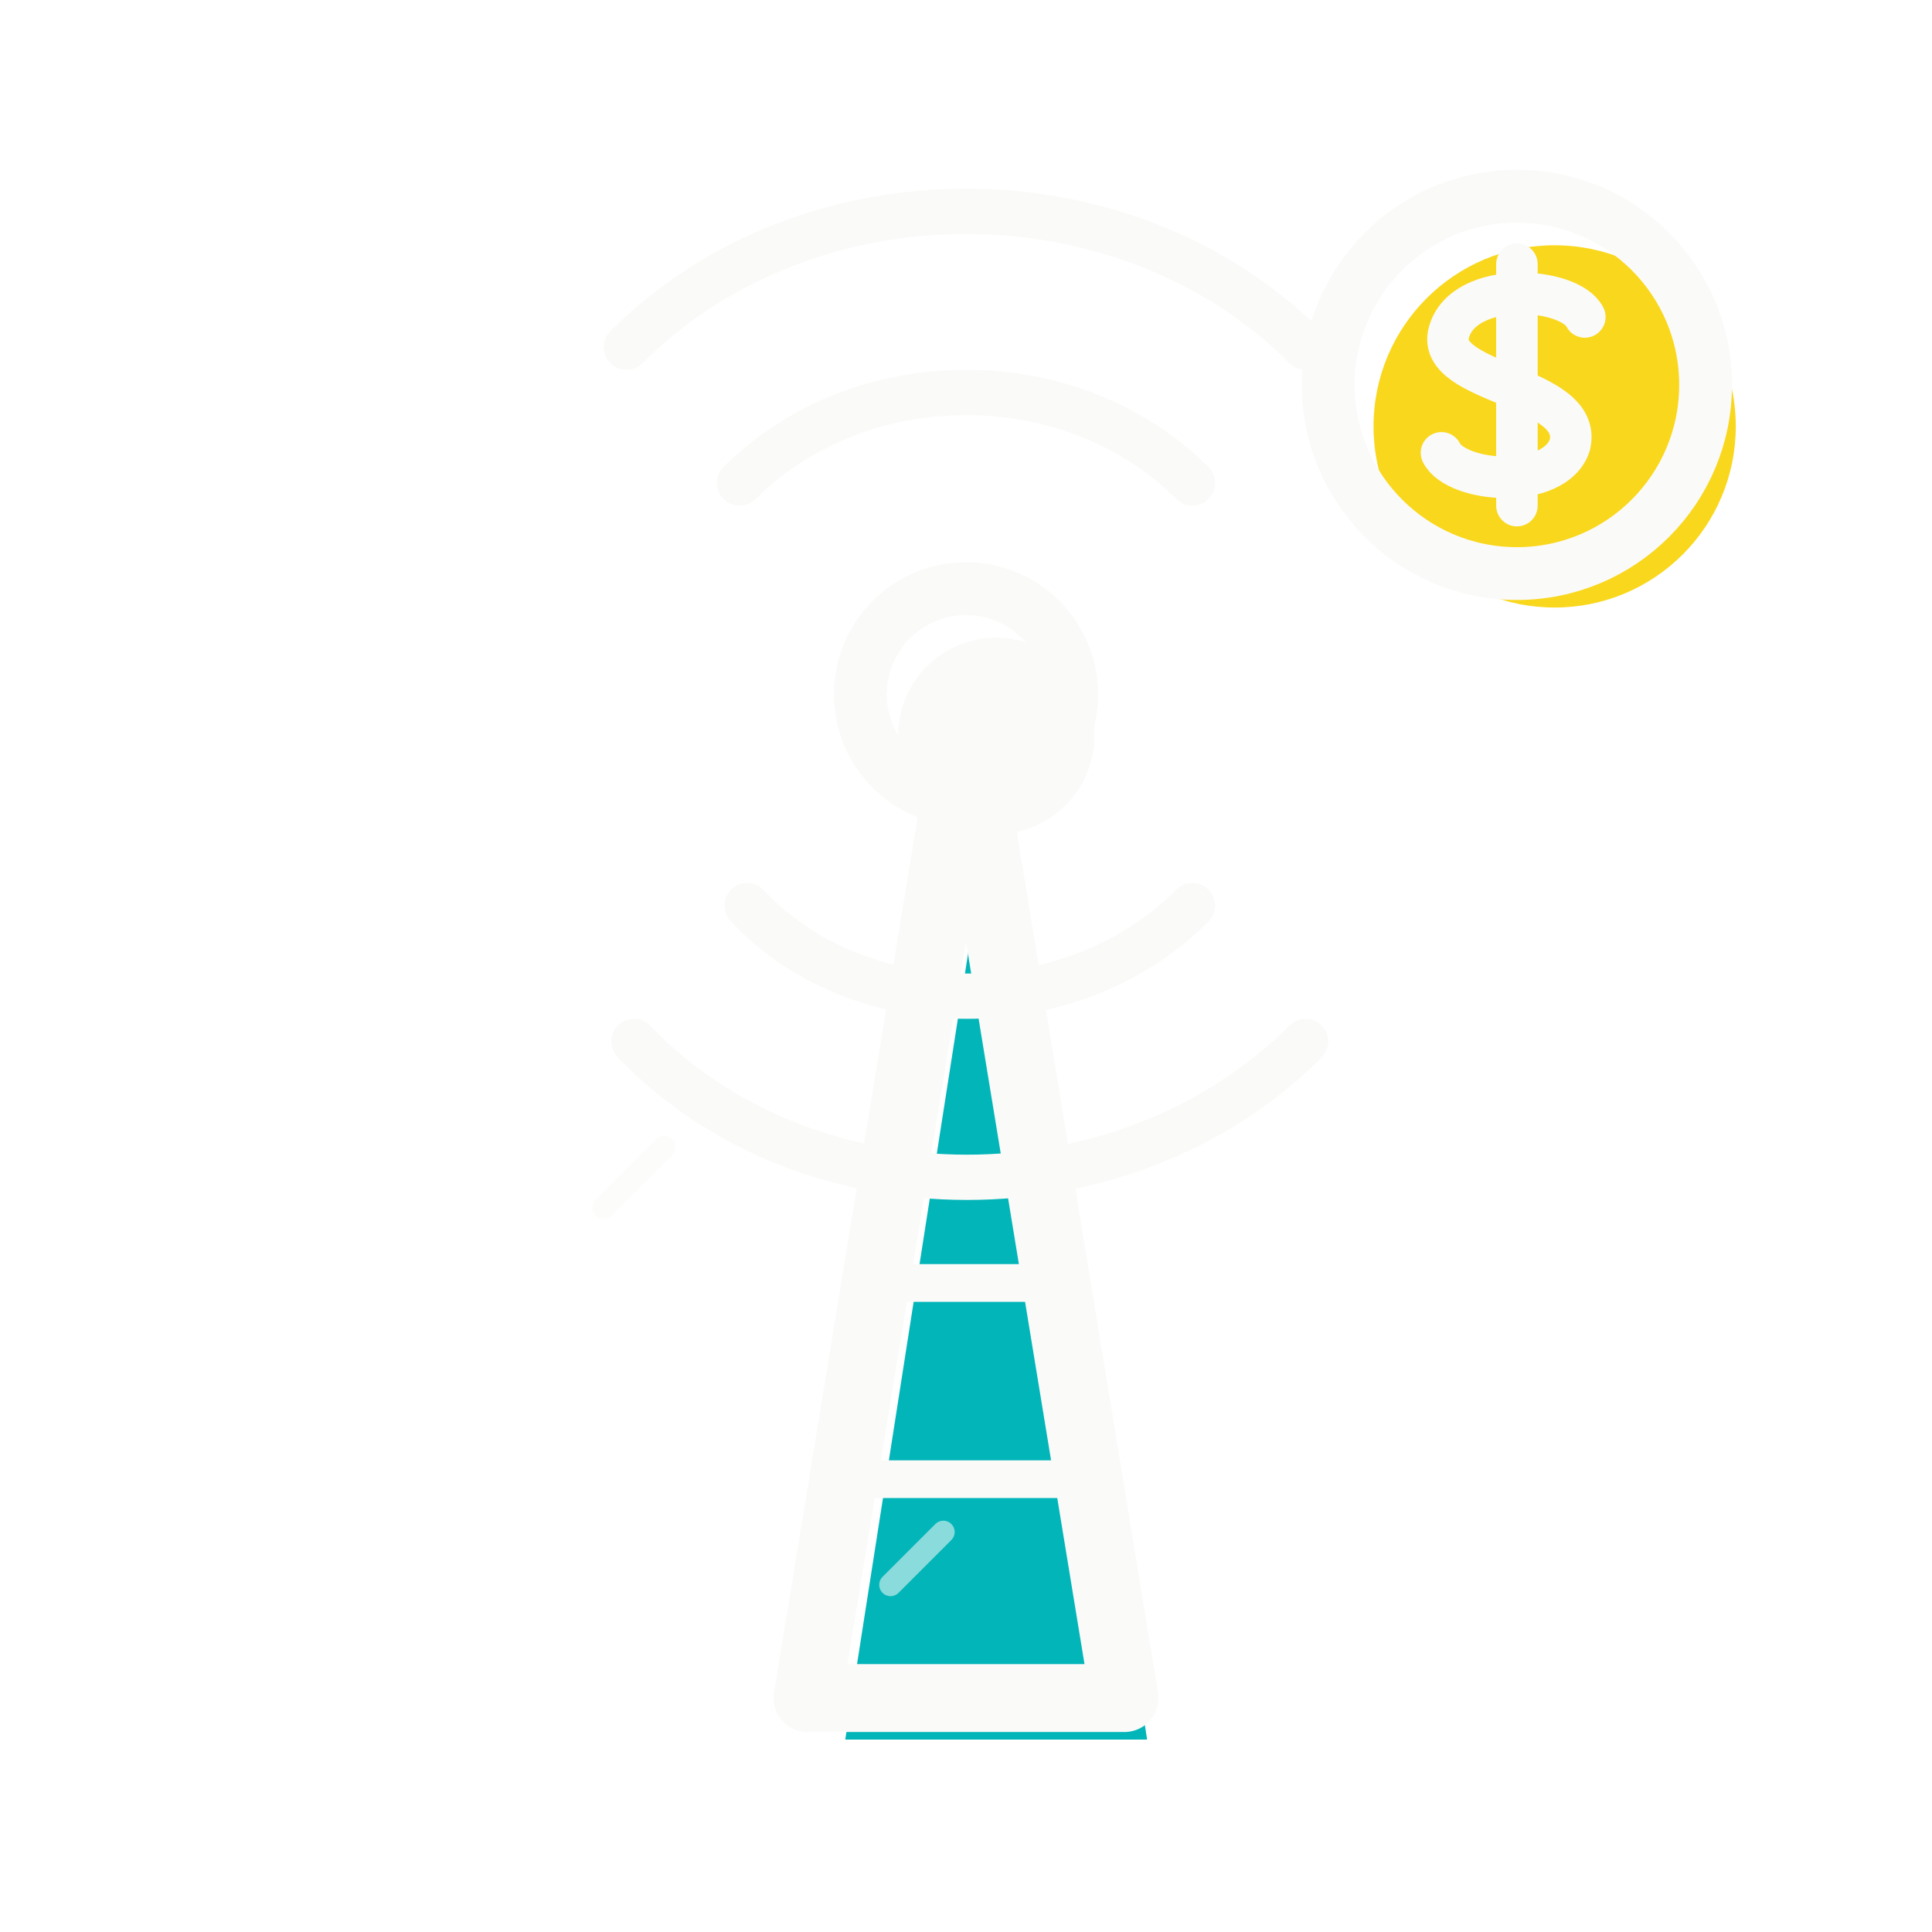
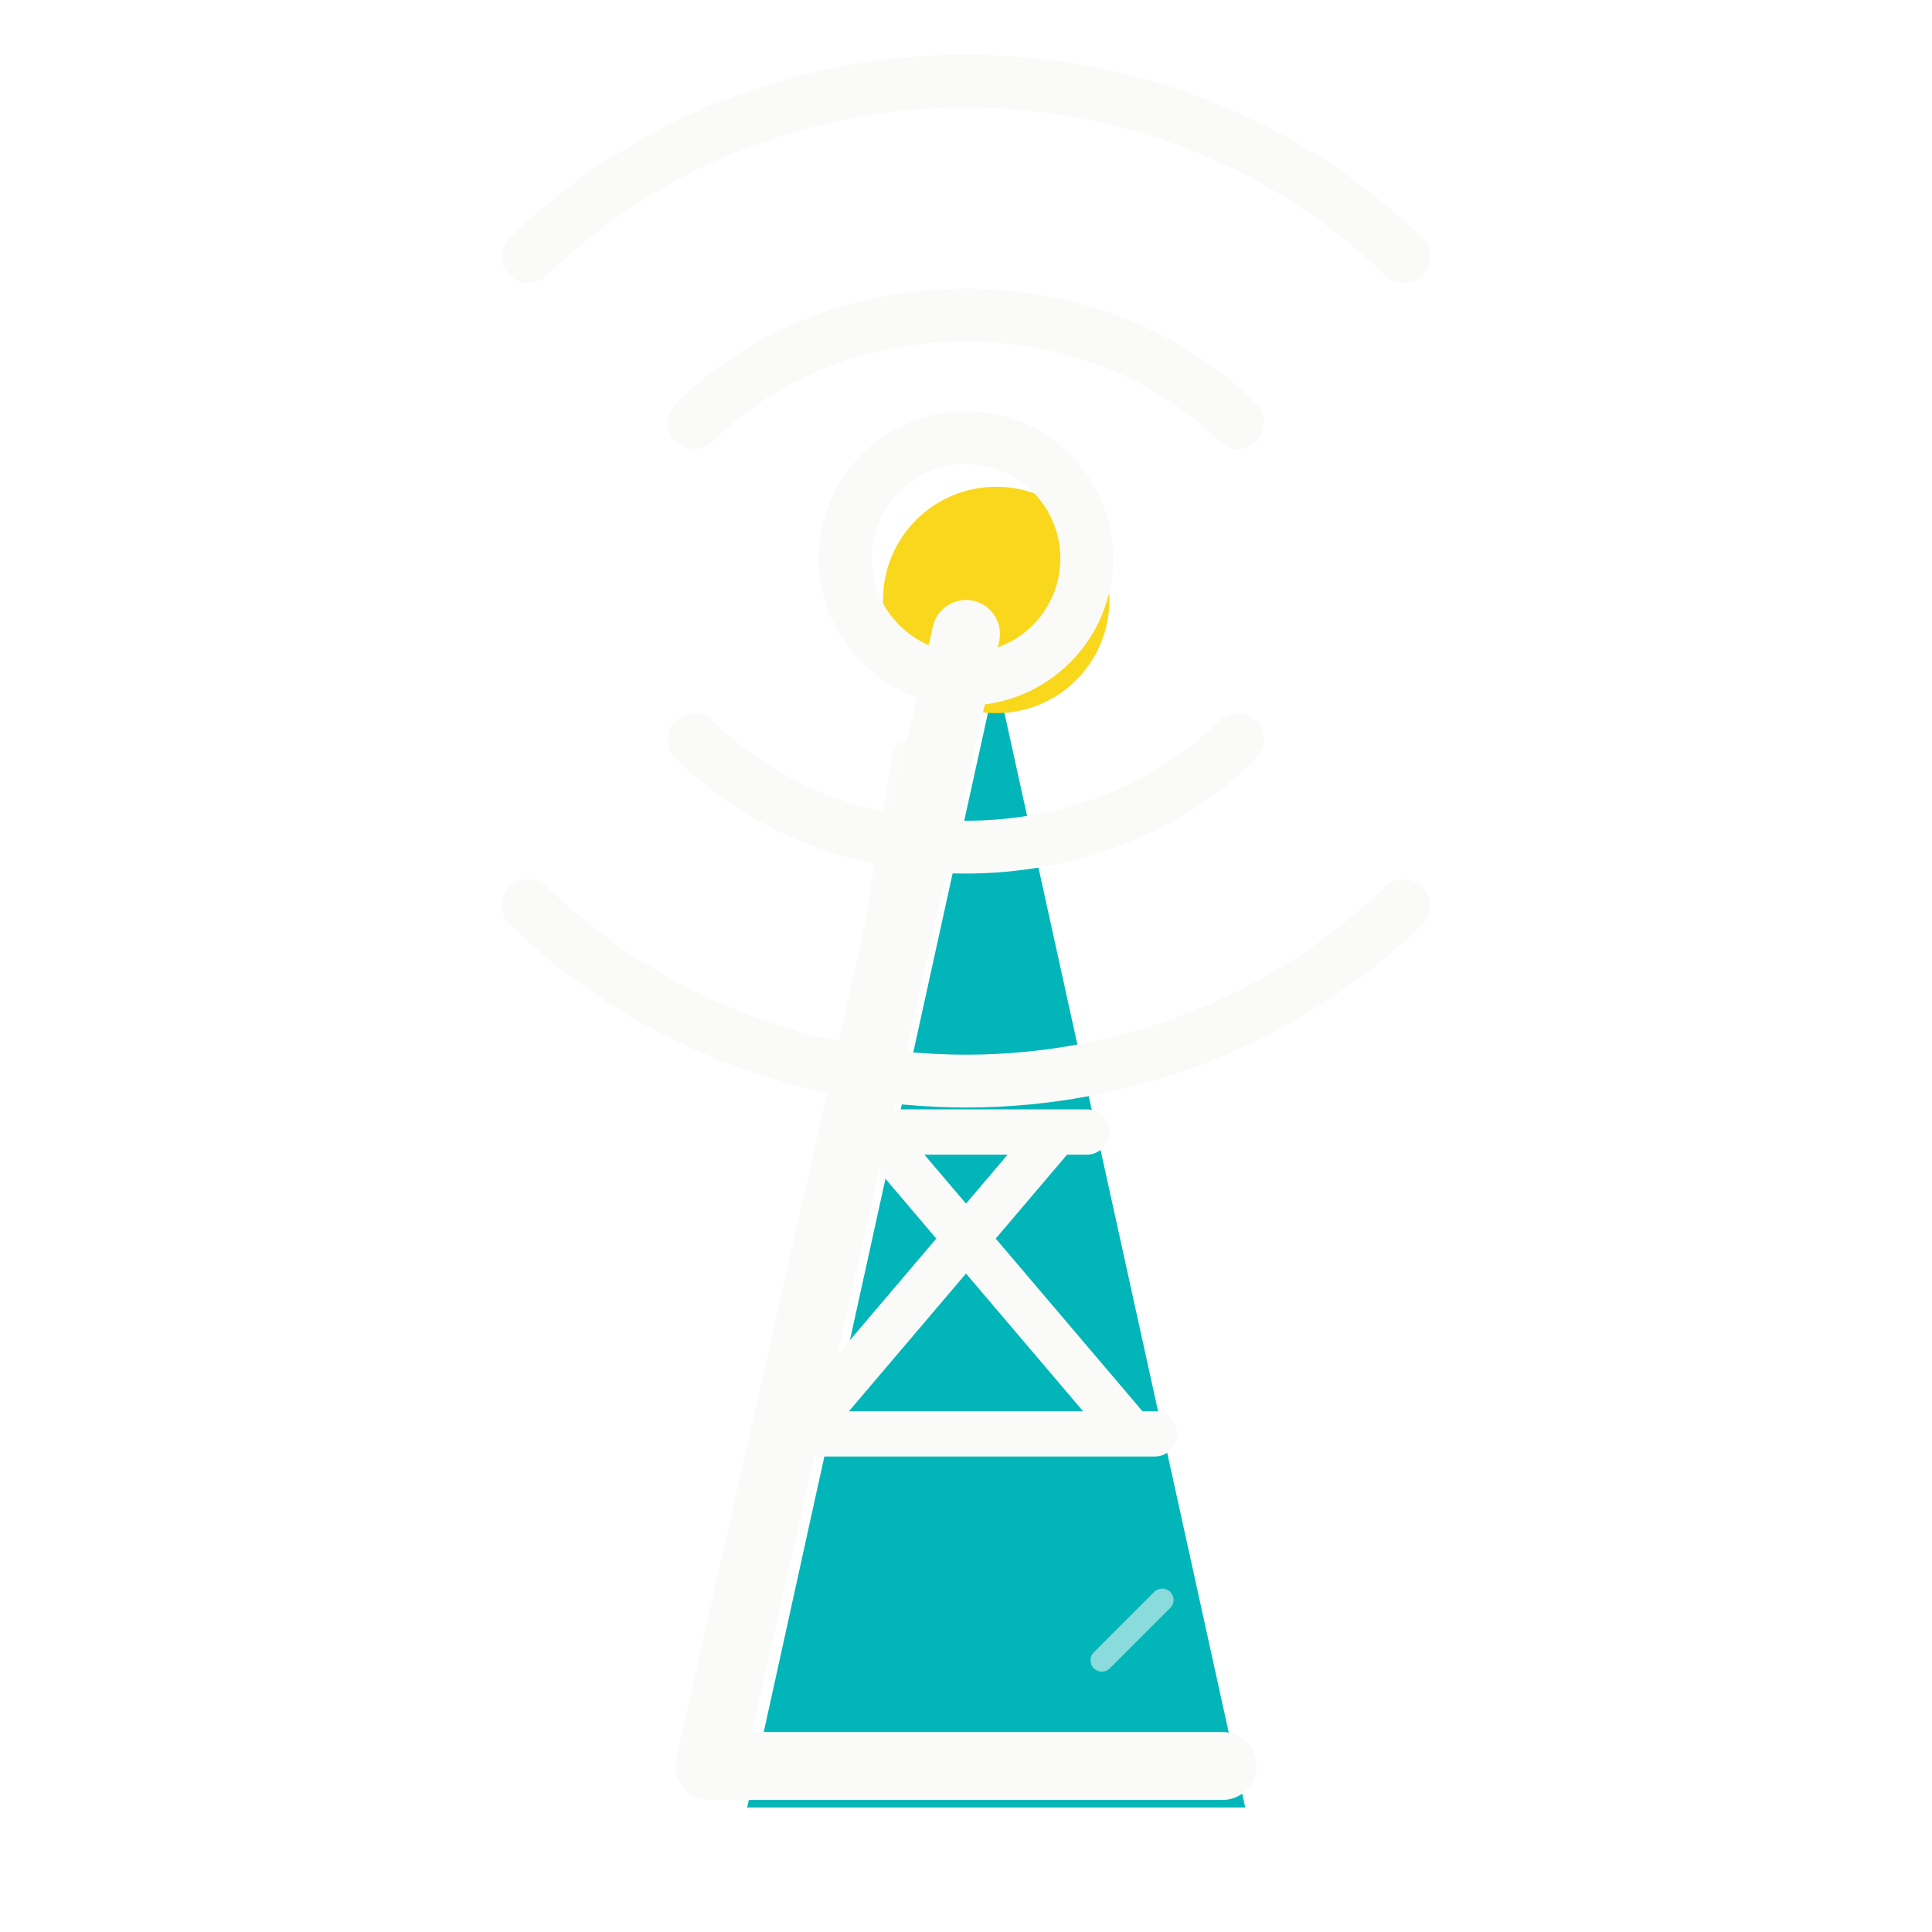
<svg xmlns="http://www.w3.org/2000/svg" width="512" height="512" viewBox="0 0 512 512" fill="none" stroke="#fafaf8" stroke-linecap="round" stroke-linejoin="round">
  <g stroke="none" transform="translate(8 9)">
-     <path fill="#02b5b9" d="M256 196L216 452L296 452Z" />
-     <circle fill="#fafaf8" cx="256" cy="186" r="26" />
-     <circle fill="#f9d71c" cx="404" cy="104" r="48" />
+     <path fill="#02b5b9" d="M256 170L190 470L322 470Z" />
+     <circle fill="#f9d71c" cx="256" cy="150" r="30" />
  </g>
-   <path stroke-width="18" d="M256 194L214 450L298 450Z" />
-   <path stroke-width="10" d="M232 340L280 340M224 392L288 392" />
-   <circle stroke-width="14" cx="256" cy="184" r="28" />
-   <path stroke-width="12" d="M196 128C228 96 284 96 316 128M166 92C214 44 298 44 346 92" />
-   <path stroke-width="12" d="M198 240C228 272 284 272 316 240M168 276C214 324 298 324 346 276" />
-   <circle stroke-width="14" cx="402" cy="102" r="50" />
-   <path stroke-width="11" d="M402 70L402 134M420 84C416 76 388 74 384 88C380 102 420 102 416 118C412 130 386 128 382 120" />
+   <path stroke-width="18" d="M256 168L188 468L324 468" />
+   <path stroke-width="12" d="M224 300L288 300M206 380L306 380M232 300L300 380M280 300L212 380" />
+   <circle stroke-width="14" cx="256" cy="148" r="32" />
+   <path stroke-width="14" d="M184 100C222 62 290 62 328 100M140 56C204 -6 308 -6 372 56" transform="translate(0 12)" />
+   <path stroke-width="14" d="M184 196C222 234 290 234 328 196M140 240C204 302 308 302 372 240" />
+   <path stroke-width="7" opacity=".7" d="M240 200L204 420" />
  <g stroke-width="6" opacity=".55">
-     <path d="M236 420L250 406" />
-     <path d="M160 320L176 304" />
+     <path d="M292 440L308 424" />
  </g>
</svg>
